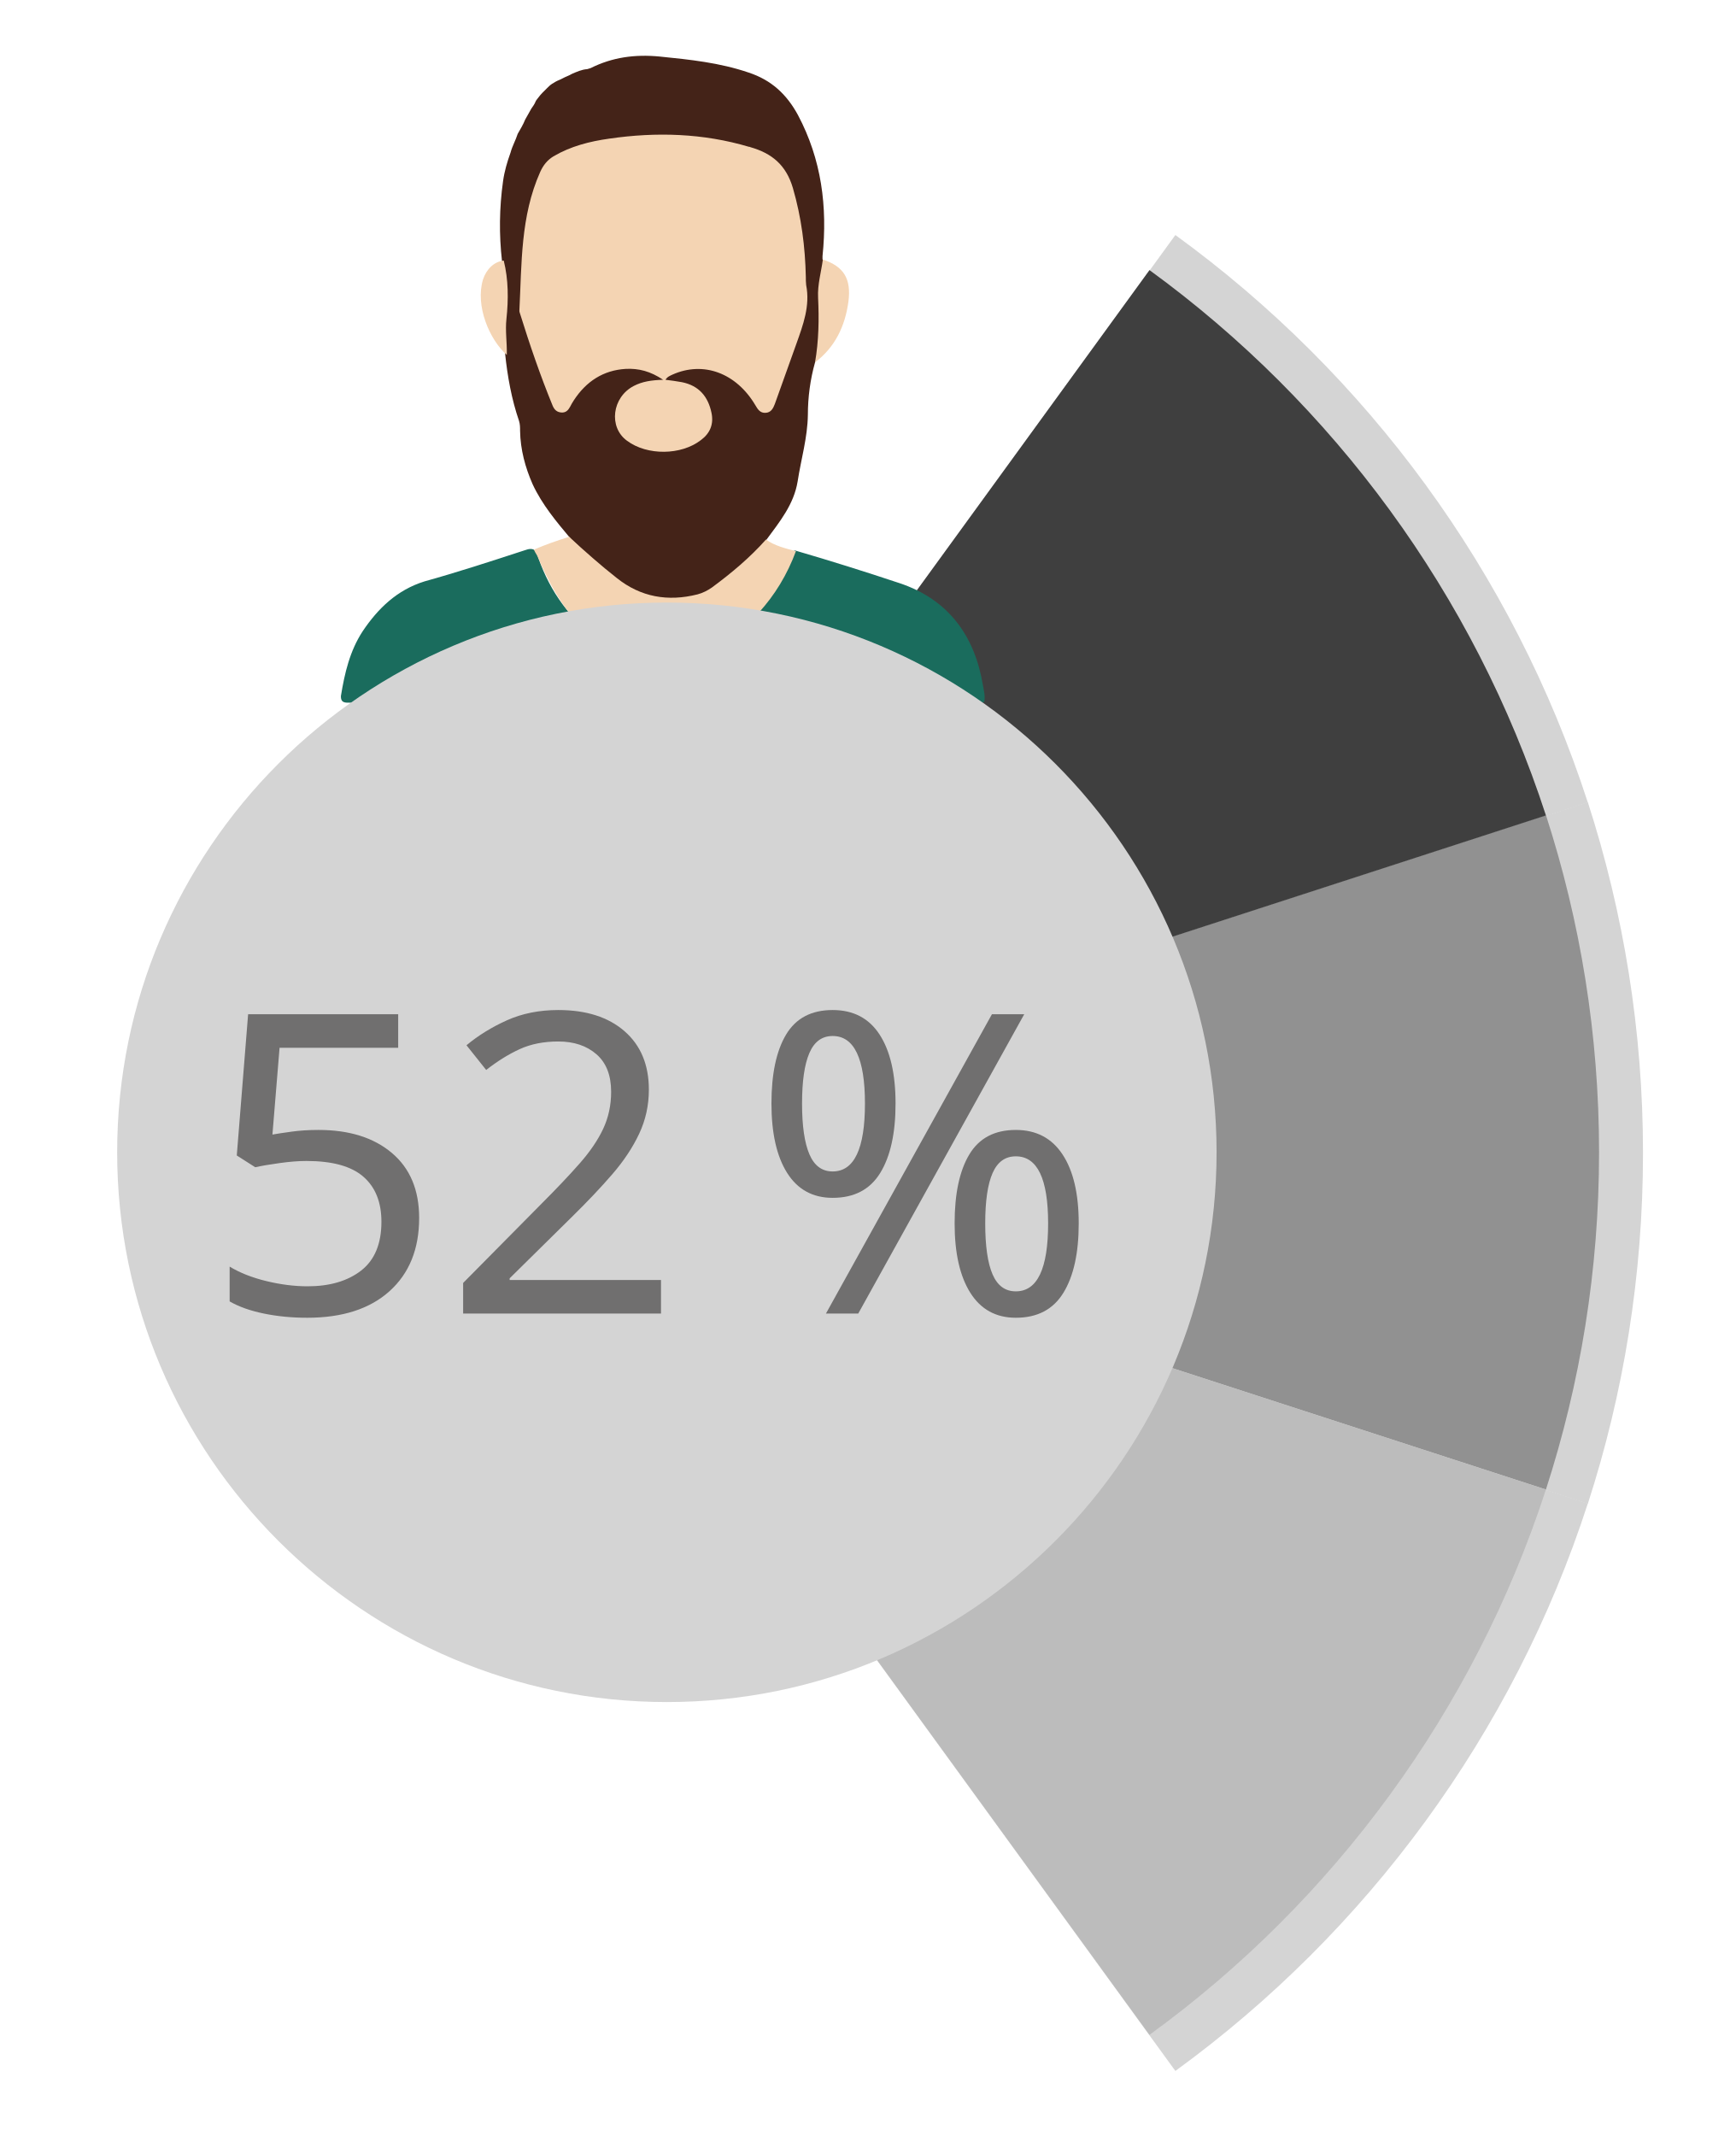
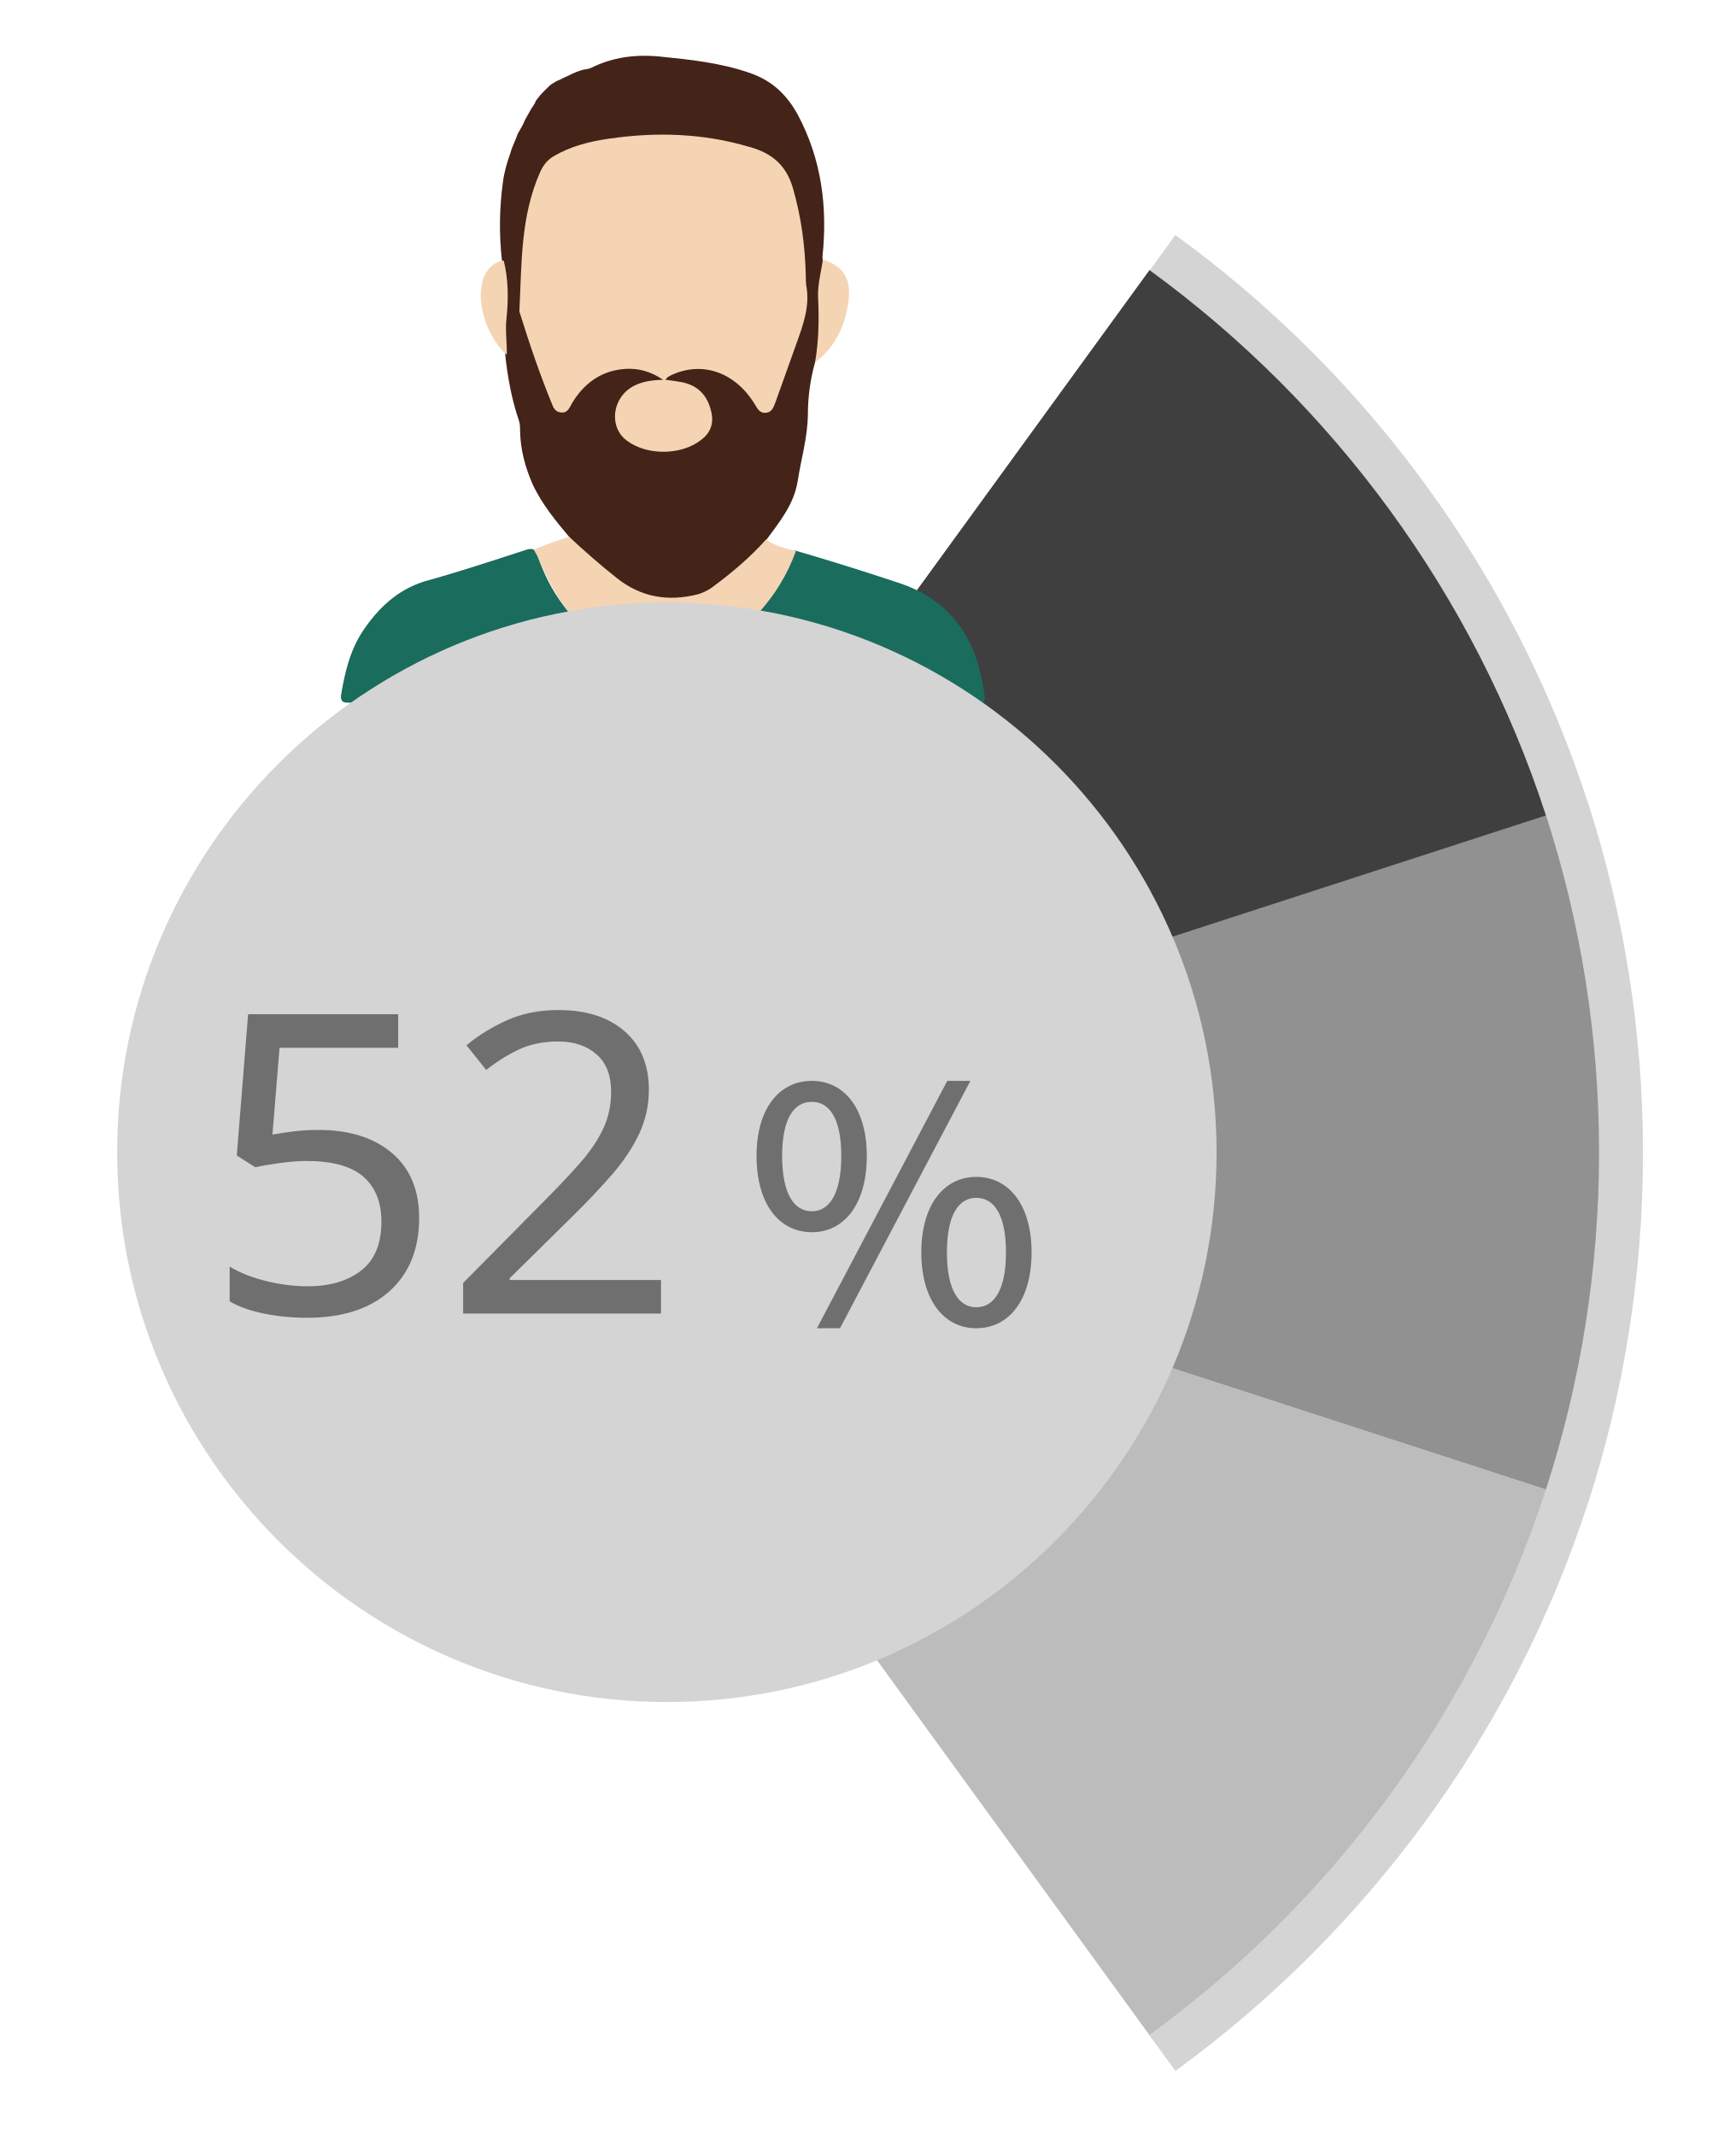
<svg xmlns="http://www.w3.org/2000/svg" xmlns:xlink="http://www.w3.org/1999/xlink" version="1.1" x="0px" y="0px" viewBox="0 0 509.7 627.1" style="enable-background:new 0 0 509.7 627.1;" xml:space="preserve">
  <style type="text/css">
	*{pointer-events: none;}
	.st0{fill:#706F6F;}
	#man-stressed-heavy:hover, #man-stressed-heavy.active {fill:#0A3535;}
	#man-stressed-heavy{fill:#3f3f3f;}
	#man-stressed-medium:hover, #man-stressed-medium.active {fill:#0A7D7B;}
	#man-stressed-medium{fill:#919191;}
	#man-stressed-light:hover, #man-stressed-light.active {fill:#0AAFAD;}
	#man-stressed-light{fill:#bcbcbc;}
	#man-stressed-heavy:hover, #man-stressed-medium:hover, #man-stressed-light:hover
	{cursor: pointer;}
	#man-stressed-heavy, #man-stressed-medium, #man-stressed-light
	{pointer-events: all;}
	.st4{fill:#442318;}
	.st5{fill:#1A6C5D;}
	.st6{fill:#F4D4B3;}
	.st7{fill:#D4D4D4;}
	.st8{clip-path:url(#SVGMAN_CLIP);}
	.st9{font-family:'Quicksand';}
	.st10{font-size:123.076px;}
</style>
  <filter id="inset-shadow" x="-50%" y="-50%" width="200%" height="200%">
    <feComponentTransfer in="SourceAlpha">
      <feFuncA type="table" tableValues="0.8 0" />
    </feComponentTransfer>
    <feGaussianBlur stdDeviation="10" />
    <feOffset dx="0" dy="0" result="offsetblur" />
    <feFlood flood-color="rgb(60, 60, 60)" result="color" />
    <feComposite in2="offsetblur" operator="in" />
    <feComposite in2="SourceAlpha" operator="in" />
    <feMerge>
      <feMergeNode in="SourceGraphic" />
      <feMergeNode />
    </feMerge>
  </filter>
  <filter id="inset-shadow-light" x="-50%" y="-50%" width="200%" height="200%">
    <feComponentTransfer in="SourceAlpha">
      <feFuncA type="table" tableValues="0.8 0" />
    </feComponentTransfer>
    <feGaussianBlur stdDeviation="10" />
    <feOffset dx="0" dy="0" result="offsetblur" />
    <feFlood flood-color="rgb(150, 150, 150)" result="color" />
    <feComposite in2="offsetblur" operator="in" />
    <feComposite in2="SourceAlpha" operator="in" />
    <feMerge>
      <feMergeNode in="SourceGraphic" />
      <feMergeNode />
    </feMerge>
  </filter>
  <path class="st7" d="M466.2,441.5c10.5-32.4,16.2-67,16.2-103c0-35.9-5.7-70.5-16.2-103l-317,103L466.2,441.5z" />
  <path class="st7" d="M345.1,608c56.2-40.9,99.2-99,121.1-166.6l-317-103L345.1,608z" />
  <path class="st7" d="M466.2,235.6C444.3,168,401.4,109.9,345.1,69L149.3,338.5L466.2,235.6z" />
  <path id="man-stressed-medium" d="M453.9,437.3c10.1-31.2,15.6-64.4,15.6-99s-5.5-67.8-15.6-99l-304.7,99L453.9,437.3z" />
  <path id="man-stressed-light" class="active" d="M337.5,597.4c54.1-39.3,95.3-95.2,116.4-160.1l-304.7-99L337.5,597.4z" />
  <path id="man-stressed-heavy" d="M453.9,239.4c-21.1-64.9-62.4-120.8-116.4-160.1L149.3,338.3L453.9,239.4z" />
  <path class="st4" d="M239.3,106.4c-1.4,5-2.1,10.2-2.1,15.4c-0.1,6.7-2,13-3,19.5c-1.1,6.8-5.3,11.9-9.2,17.2  c-0.9,2.3-2.6,3.9-4.4,5.5c-2.7,2.4-5.6,4.7-8.3,7c-6.8,5.8-14.5,6.2-22.6,4c-3-0.8-5.7-2.2-8.1-4.1c-4.9-4-9.5-8.3-14-12.7  c-4.2-5-8.4-10-11.2-16c-2.2-5-3.6-10.2-3.7-15.7c0-1,0-1.9-0.3-2.9c-2.2-6.4-3.4-13.1-4.1-19.8c-0.6-5.8-0.3-11.5,0.2-17.2  c0.3-3.3-0.8-6.6-1.1-9.9c-0.9-7.8-0.8-15.7,0.3-23.5c0.4-2.9,1.2-5.6,2.2-8.4c0.5-1.9,1.5-3.6,2.1-5.5c0.8-1.4,1.6-2.7,2.2-4.2  c0.6-1.1,1.2-2.1,1.8-3.2c0.5-0.7,1-1.4,1.3-2.2c0.2-0.4,0.6-0.8,0.8-1.1c0.3-0.4,0.7-0.9,1.1-1.3c0.5-0.5,0.9-0.9,1.4-1.4  c0.5-0.5,0.9-0.9,1.5-1.3c0.3-0.2,0.7-0.4,1-0.6c0.7-0.4,1.4-0.6,2.1-1c0.9-0.5,1.9-0.8,2.7-1.3c1.4-0.6,2.9-1.3,4.5-1.4  c0.3-0.1,0.7-0.2,1-0.3c6.4-3.2,13-4.1,20.3-3.4c8.9,0.9,17.6,1.8,26.1,4.7c6.7,2.2,11.2,6.4,14.5,12.5c6.9,13,8.7,26.9,7.2,41.4  c0,0.3,0,0.6,0,0.9c0.6,1,0.5,2,0.3,3c-0.7,4.5-1.2,9-0.7,13.6c0.4,3.6-0.3,7.2-0.7,10.8C240.3,104.6,239.7,105.5,239.3,106.4z" />
  <path class="st5" d="M233.4,161.6c10.3,3,20.5,6.2,30.7,9.6c14.4,4.8,22.1,15.5,24.5,30c0.3,1.6,0.7,3.2,0.4,4.8  c-0.7,0.5-1.5,0.3-2.2,0.3c-61.3,0-122.5,0-183.8,0c-1.5,0-3,0.2-2.9-2c1.1-6.7,2.6-13.2,6.4-19c4.5-6.7,10.1-12.1,18.1-14.6  c9.7-2.7,19.2-5.8,28.7-8.9c1.1-0.3,2.1-0.9,3.3-0.5c1,0.6,1.2,1.7,1.5,2.6c3.5,9.9,9.3,18,18,24.1c5.1,3.6,10.7,6,16.8,7.4  c2,0.4,3.7,0,5.5-0.6c12.3-4.2,22.1-11.6,28.9-22.6c1.7-2.7,3.2-5.5,4.4-8.5C232.3,162.9,232.4,162,233.4,161.6z" />
  <path class="st6" d="M233.7,161.8c-5.1,13.8-14.7,24.1-27.9,30.8c-0.1,0.1-0.3,0.1-0.4,0.2c-7.3,4.6-14.4,3.7-21.9,0  c-13.2-6.7-19.4-14.8-25.7-29.5c-0.2-0.5-1.2-1.8-0.9-2c3.3-1.4,6.4-2.5,10.2-3.7c4.3,4,9.4,8.5,14,12.1c7,5.6,15,7,23.7,4.8  c1.5-0.4,2.9-1.1,4.2-2c5.7-4.2,11.2-8.8,15.9-14.1C227.3,160.2,230.9,161.1,233.7,161.8z" />
  <path class="st6" d="M239.3,106.4c1.1-6.3,1.2-12.7,0.9-19c-0.2-3.8,0.9-7.5,1.4-11.2c6.1,2,8.4,5.6,7.5,12.4  C248.1,95.8,245.2,101.9,239.3,106.4z" />
  <path class="st6" d="M195.4,111.5c1.6,0.2,3.2,0.4,4.8,0.7c5,1,7.7,4.2,8.7,9c0.7,3.3-0.4,6-3.1,8c-5.8,4.5-15.8,4.6-21.7,0.2  c-5.5-4-4.4-12.8,2-16.1c2.5-1.3,5.2-1.7,8.6-1.8c-3.7-2.5-7.2-3.4-11-3.2c-6.6,0.4-11.6,3.7-15.2,9.2c-0.4,0.6-0.8,1.3-1.1,1.9  c-0.6,1.1-1.3,1.8-2.6,1.7c-1.3-0.1-2-0.8-2.5-1.9c-3.7-9-6.8-18.1-9.7-27.4c-0.1-0.2-0.1-0.4-0.1-0.7c0.7-13.7,0.3-27.6,6.1-40.6  c0.9-2,2.1-3.5,3.9-4.6c5.1-3,10.7-4.4,16.4-5.2c13.8-2,27.5-1.6,41,2.4c0.1,0,0.3,0,0.4,0.1c6.3,1.8,10.5,5.2,12.5,12  c2.5,8.6,3.6,17.2,3.8,26.1c0,0.8,0,1.6,0.1,2.4c1.2,6.1-0.9,11.7-2.9,17.3c-2.1,5.9-4.2,11.7-6.3,17.6c-0.5,1.3-1.1,2.5-2.7,2.6  c-1.6,0.1-2.3-1-3-2.2c-5.6-9.5-15.3-13.1-24.4-9C196.8,110.3,195.9,110.6,195.4,111.5z" />
  <path class="st6" d="M148.8,104.2c-5.1-4.5-9.3-14.4-7-22.1c1-3.1,3.3-5.3,6.1-5.6c1.4,5.6,1.4,11.4,0.8,17.1  C148.3,97.1,148.9,100.6,148.8,104.2z" />
  <path class="st7" d="M195.8,176.9c89,0,161.4,72.4,161.4,161.4s-72.4,161.4-161.4,161.4S34.4,427.3,34.4,338.3  S106.8,176.9,195.8,176.9z" />
  <g>
    <defs>
      <rect id="SVGMAN" x="37.8" y="284.6" width="428.8" height="143.3" />
    </defs>
    <clipPath id="SVGMAN_CLIP">
      <use xlink:href="#SVGMAN" style="overflow:visible;" />
    </clipPath>
    <g class="st8">
      <text transform="matrix(1 0 0 1 200.4741 385.64)" class="st0 st9 st10" text-anchor="end" id="text">52</text>
-       <text transform="matrix(1 0 0 1 220.4741 385.64)" class="st0 st9 st10">%</text>
+       <text transform="matrix(1 0 0 1 200.4741 385.64)" class="st0 st9 st10">﹪</text>
    </g>
  </g>
</svg>
